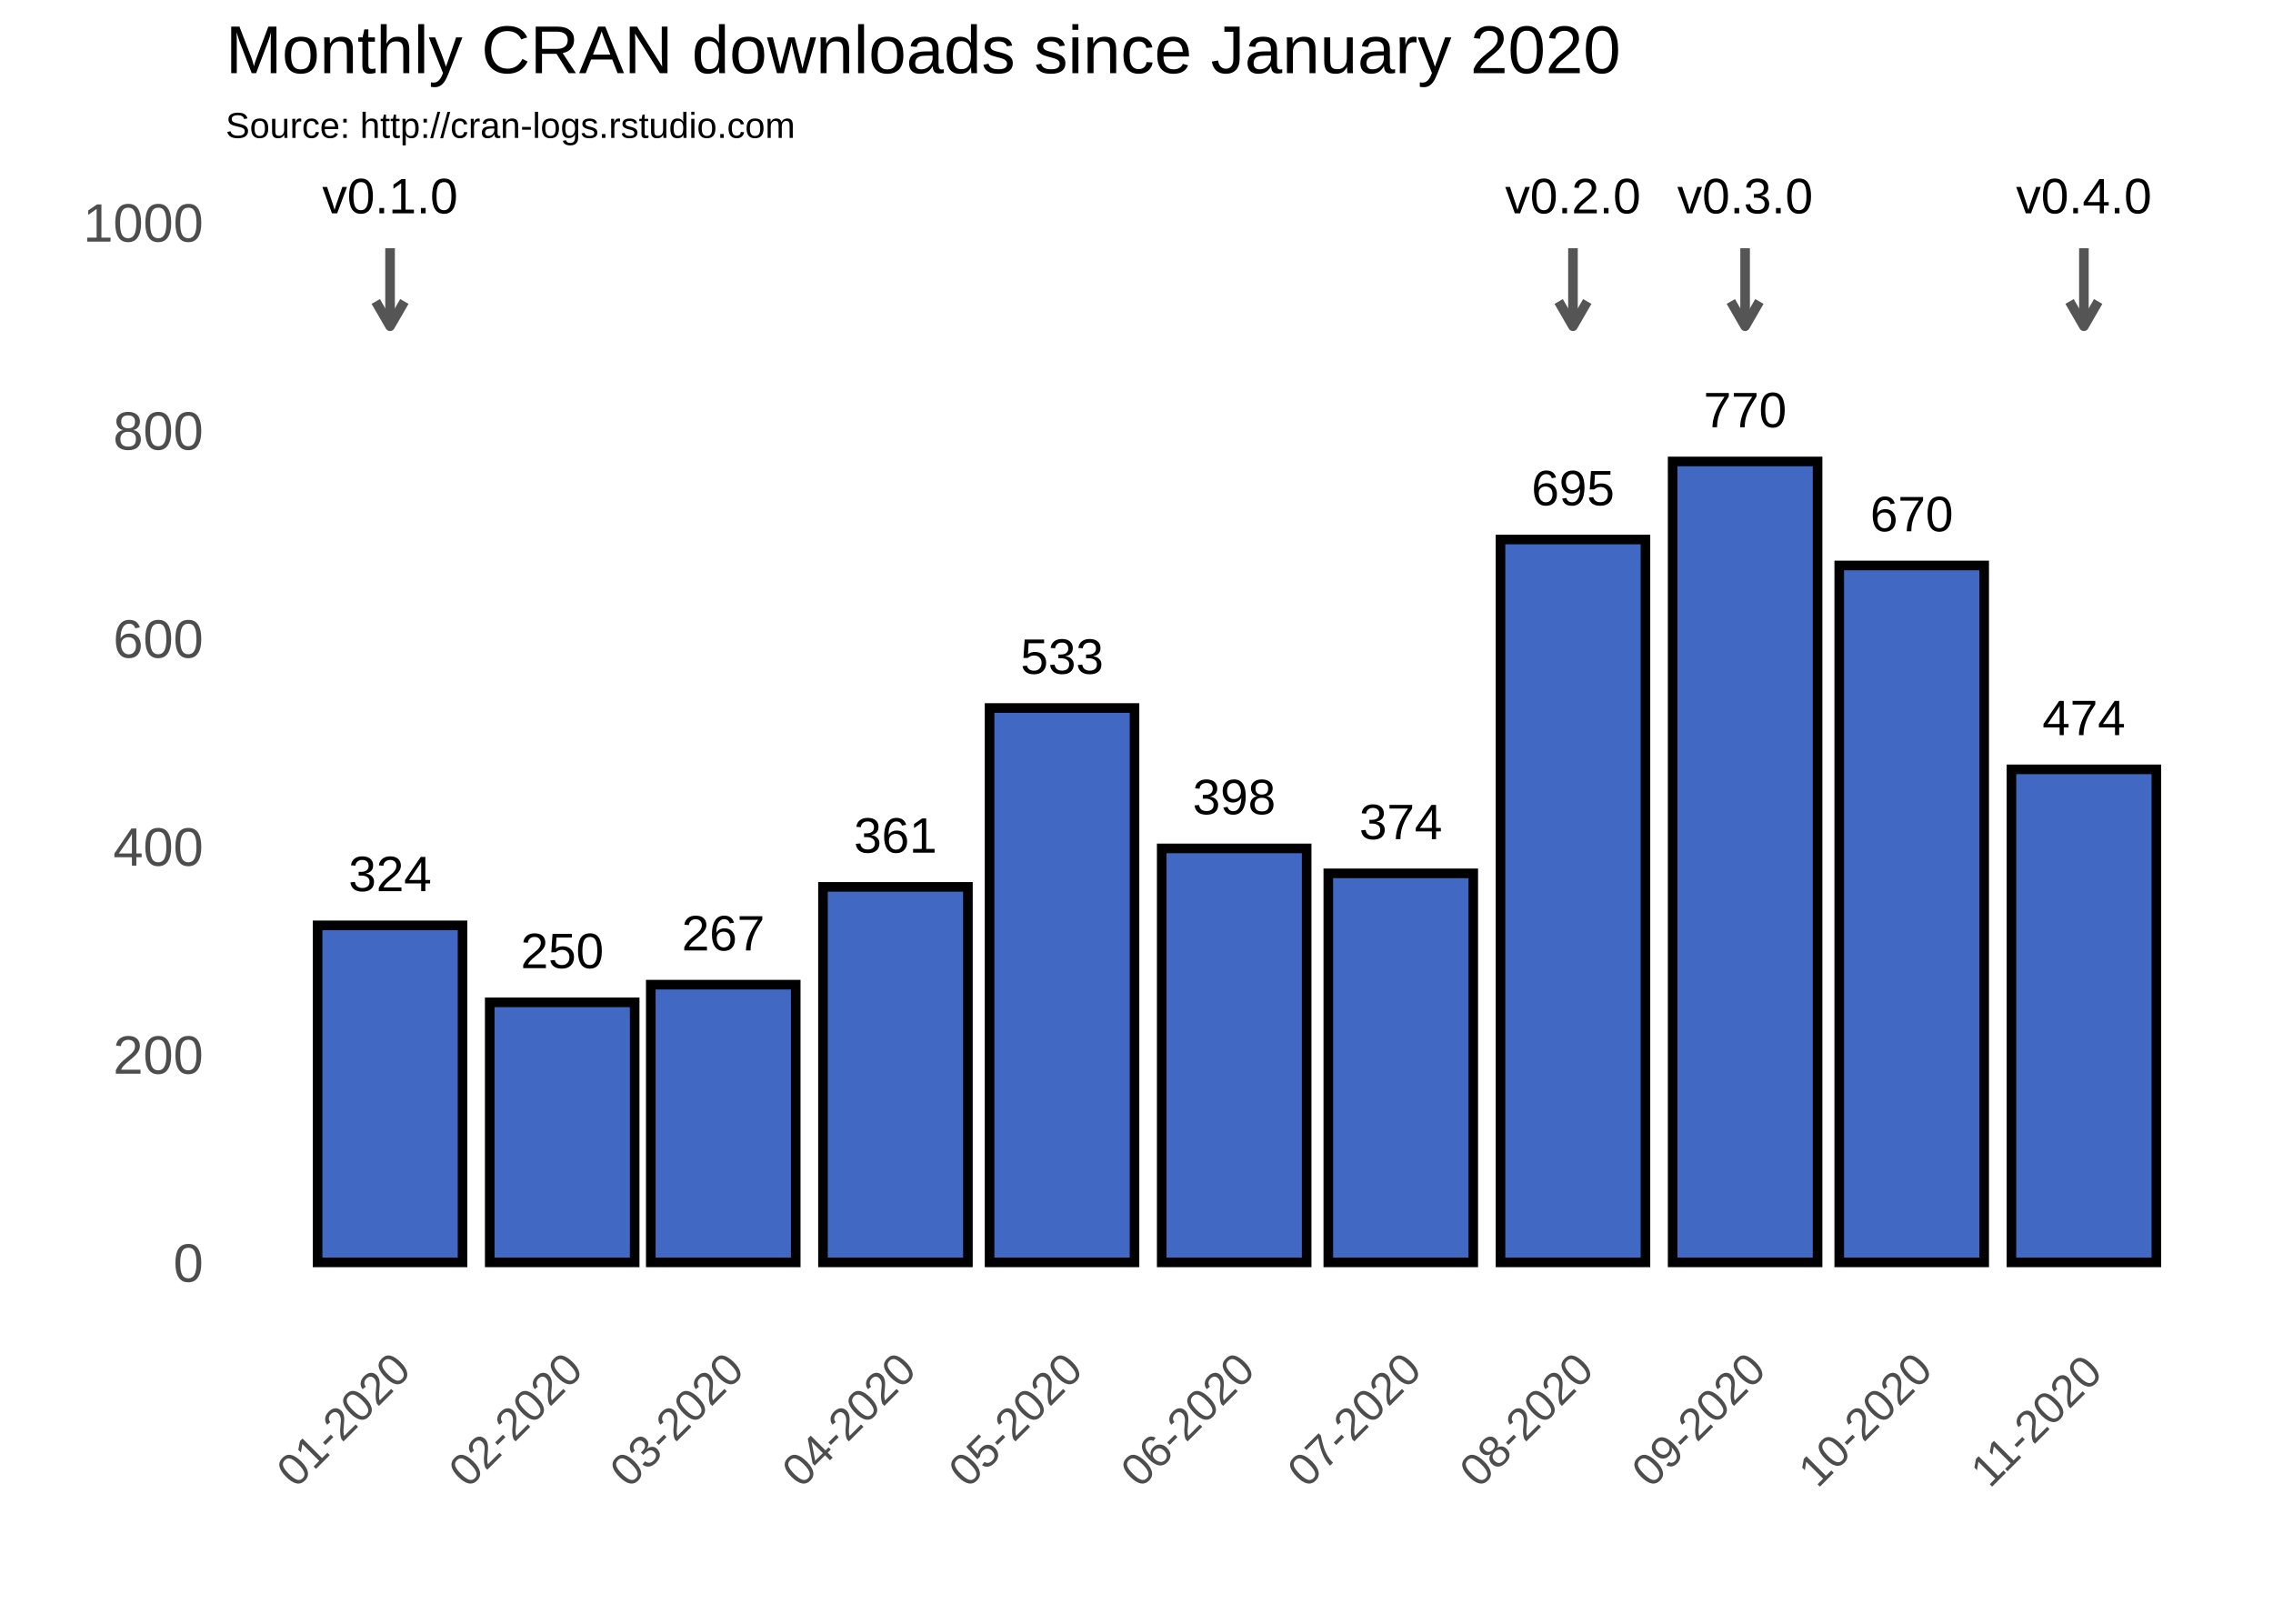
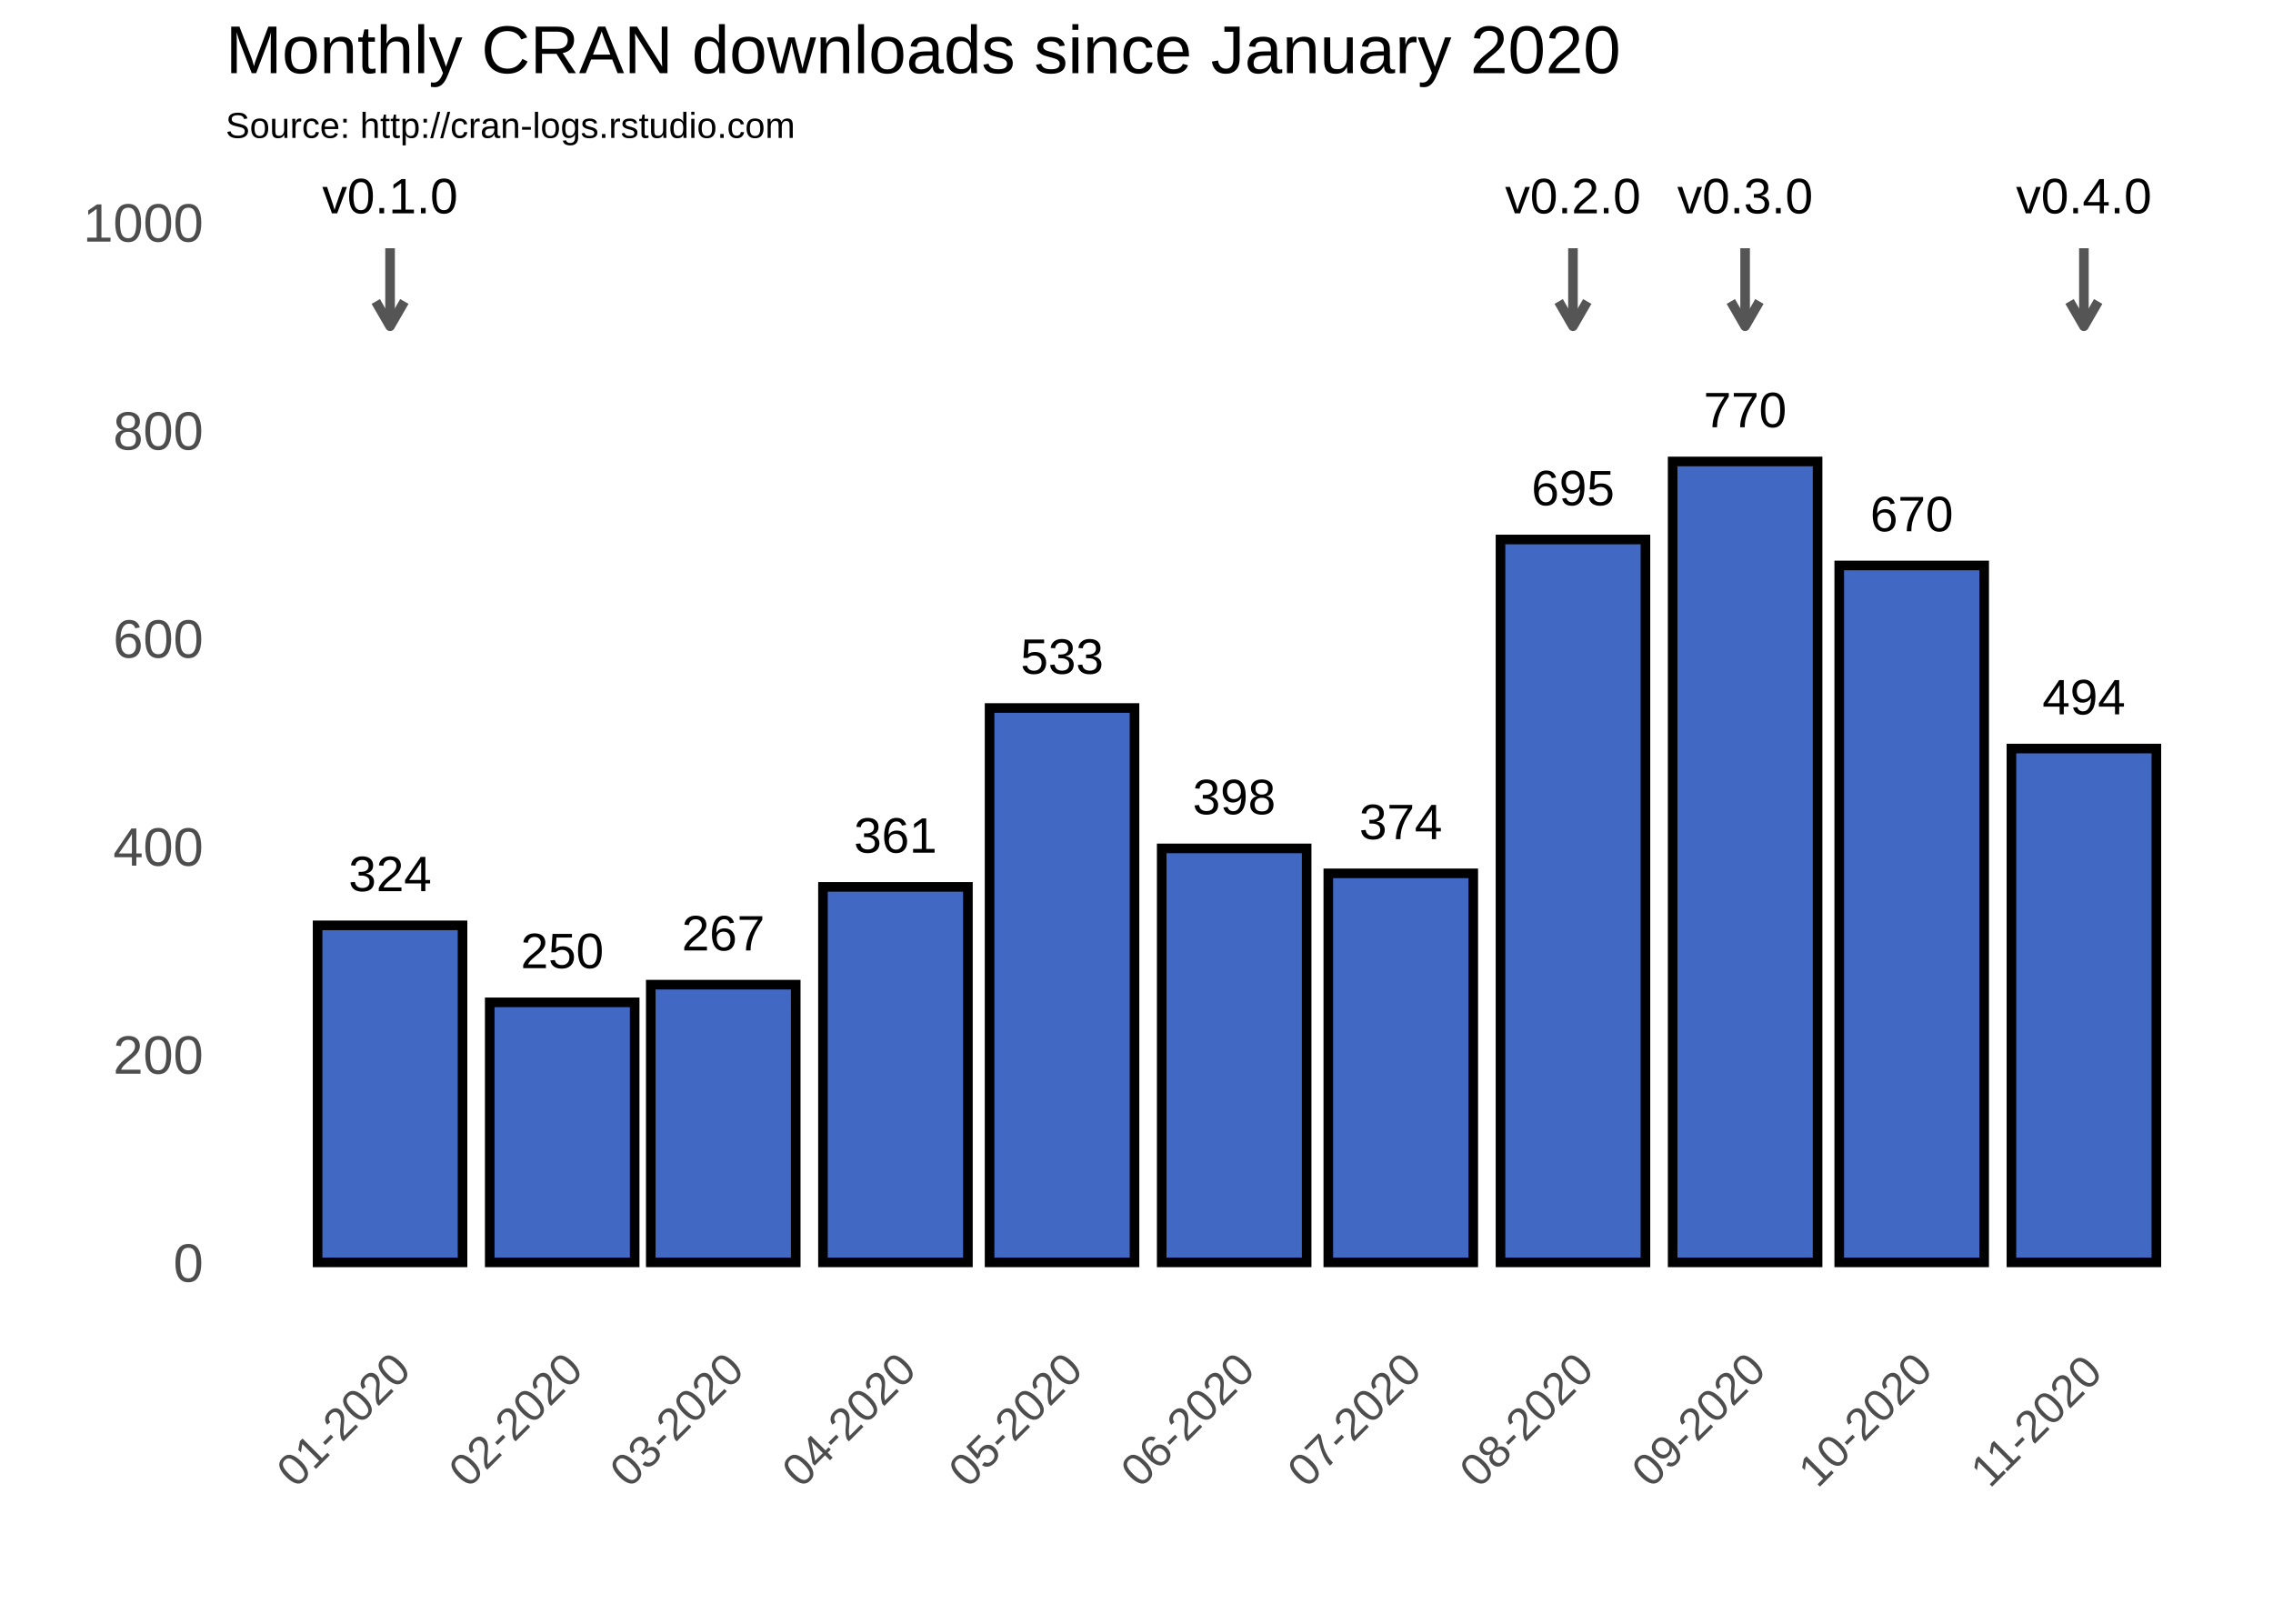
<svg xmlns="http://www.w3.org/2000/svg" viewBox="0 0 504.00 360.00">
  <defs>
    <style type="text/css">
    line, polyline, polygon, path, rect, circle {
      fill: none;
      stroke: #000000;
      stroke-linecap: round;
      stroke-linejoin: round;
      stroke-miterlimit: 10.00;
    }
  </style>
  </defs>
  <rect width="100%" height="100%" style="stroke: none; fill: #FFFFFF;" />
  <rect x="0.00" y="0" width="504.00" height="360.00" style="stroke-width: 1.07; stroke: #FFFFFF; fill: #FFFFFF;" />
  <defs>
    <clipPath id="cpNTAuMDN8NDk4LjUyfDI5MS40MXwzNy43NA==">
      <rect x="50.03" y="37.74" width="448.49" height="253.67" />
    </clipPath>
  </defs>
  <polyline points="50.03,256.82 498.52,256.82 " style="stroke-width: 0.53; stroke: #FFFFFF; stroke-linecap: butt;" clip-path="url(#cpNTAuMDN8NDk4LjUyfDI5MS40MXwzNy43NA==)" />
  <polyline points="50.03,210.70 498.52,210.70 " style="stroke-width: 0.53; stroke: #FFFFFF; stroke-linecap: butt;" clip-path="url(#cpNTAuMDN8NDk4LjUyfDI5MS40MXwzNy43NA==)" />
  <polyline points="50.03,164.58 498.52,164.58 " style="stroke-width: 0.53; stroke: #FFFFFF; stroke-linecap: butt;" clip-path="url(#cpNTAuMDN8NDk4LjUyfDI5MS40MXwzNy43NA==)" />
  <polyline points="50.03,118.45 498.52,118.45 " style="stroke-width: 0.53; stroke: #FFFFFF; stroke-linecap: butt;" clip-path="url(#cpNTAuMDN8NDk4LjUyfDI5MS40MXwzNy43NA==)" />
  <polyline points="50.03,72.33 498.52,72.33 " style="stroke-width: 0.53; stroke: #FFFFFF; stroke-linecap: butt;" clip-path="url(#cpNTAuMDN8NDk4LjUyfDI5MS40MXwzNy43NA==)" />
  <polyline points="67.40,291.41 67.40,37.74 " style="stroke-width: 0.53; stroke: #FFFFFF; stroke-linecap: butt;" clip-path="url(#cpNTAuMDN8NDk4LjUyfDI5MS40MXwzNy43NA==)" />
  <polyline points="105.58,291.41 105.58,37.74 " style="stroke-width: 0.53; stroke: #FFFFFF; stroke-linecap: butt;" clip-path="url(#cpNTAuMDN8NDk4LjUyfDI5MS40MXwzNy43NA==)" />
  <polyline points="142.52,291.41 142.52,37.74 " style="stroke-width: 0.53; stroke: #FFFFFF; stroke-linecap: butt;" clip-path="url(#cpNTAuMDN8NDk4LjUyfDI5MS40MXwzNy43NA==)" />
  <polyline points="179.46,291.41 179.46,37.74 " style="stroke-width: 0.53; stroke: #FFFFFF; stroke-linecap: butt;" clip-path="url(#cpNTAuMDN8NDk4LjUyfDI5MS40MXwzNy43NA==)" />
  <polyline points="217.02,291.41 217.02,37.74 " style="stroke-width: 0.53; stroke: #FFFFFF; stroke-linecap: butt;" clip-path="url(#cpNTAuMDN8NDk4LjUyfDI5MS40MXwzNy43NA==)" />
  <polyline points="254.58,291.41 254.58,37.74 " style="stroke-width: 0.53; stroke: #FFFFFF; stroke-linecap: butt;" clip-path="url(#cpNTAuMDN8NDk4LjUyfDI5MS40MXwzNy43NA==)" />
  <polyline points="292.13,291.41 292.13,37.74 " style="stroke-width: 0.53; stroke: #FFFFFF; stroke-linecap: butt;" clip-path="url(#cpNTAuMDN8NDk4LjUyfDI5MS40MXwzNy43NA==)" />
  <polyline points="329.69,291.41 329.69,37.74 " style="stroke-width: 0.53; stroke: #FFFFFF; stroke-linecap: butt;" clip-path="url(#cpNTAuMDN8NDk4LjUyfDI5MS40MXwzNy43NA==)" />
  <polyline points="367.86,291.41 367.86,37.74 " style="stroke-width: 0.53; stroke: #FFFFFF; stroke-linecap: butt;" clip-path="url(#cpNTAuMDN8NDk4LjUyfDI5MS40MXwzNy43NA==)" />
  <polyline points="405.42,291.41 405.42,37.74 " style="stroke-width: 0.53; stroke: #FFFFFF; stroke-linecap: butt;" clip-path="url(#cpNTAuMDN8NDk4LjUyfDI5MS40MXwzNy43NA==)" />
  <polyline points="442.98,291.41 442.98,37.74 " style="stroke-width: 0.53; stroke: #FFFFFF; stroke-linecap: butt;" clip-path="url(#cpNTAuMDN8NDk4LjUyfDI5MS40MXwzNy43NA==)" />
  <polyline points="481.15,291.41 481.15,37.74 " style="stroke-width: 0.53; stroke: #FFFFFF; stroke-linecap: butt;" clip-path="url(#cpNTAuMDN8NDk4LjUyfDI5MS40MXwzNy43NA==)" />
  <polyline points="50.03,279.88 498.52,279.88 " style="stroke-width: 1.07; stroke: #FFFFFF; stroke-linecap: butt;" clip-path="url(#cpNTAuMDN8NDk4LjUyfDI5MS40MXwzNy43NA==)" />
  <polyline points="50.03,233.76 498.52,233.76 " style="stroke-width: 1.07; stroke: #FFFFFF; stroke-linecap: butt;" clip-path="url(#cpNTAuMDN8NDk4LjUyfDI5MS40MXwzNy43NA==)" />
  <polyline points="50.03,187.64 498.52,187.64 " style="stroke-width: 1.07; stroke: #FFFFFF; stroke-linecap: butt;" clip-path="url(#cpNTAuMDN8NDk4LjUyfDI5MS40MXwzNy43NA==)" />
  <polyline points="50.03,141.51 498.52,141.51 " style="stroke-width: 1.07; stroke: #FFFFFF; stroke-linecap: butt;" clip-path="url(#cpNTAuMDN8NDk4LjUyfDI5MS40MXwzNy43NA==)" />
  <polyline points="50.03,95.39 498.52,95.39 " style="stroke-width: 1.07; stroke: #FFFFFF; stroke-linecap: butt;" clip-path="url(#cpNTAuMDN8NDk4LjUyfDI5MS40MXwzNy43NA==)" />
  <polyline points="50.03,49.27 498.52,49.27 " style="stroke-width: 1.07; stroke: #FFFFFF; stroke-linecap: butt;" clip-path="url(#cpNTAuMDN8NDk4LjUyfDI5MS40MXwzNy43NA==)" />
  <polyline points="86.49,291.41 86.49,37.74 " style="stroke-width: 1.07; stroke: #FFFFFF; stroke-linecap: butt;" clip-path="url(#cpNTAuMDN8NDk4LjUyfDI5MS40MXwzNy43NA==)" />
  <polyline points="124.66,291.41 124.66,37.74 " style="stroke-width: 1.07; stroke: #FFFFFF; stroke-linecap: butt;" clip-path="url(#cpNTAuMDN8NDk4LjUyfDI5MS40MXwzNy43NA==)" />
  <polyline points="160.37,291.41 160.37,37.74 " style="stroke-width: 1.07; stroke: #FFFFFF; stroke-linecap: butt;" clip-path="url(#cpNTAuMDN8NDk4LjUyfDI5MS40MXwzNy43NA==)" />
  <polyline points="198.55,291.41 198.55,37.74 " style="stroke-width: 1.07; stroke: #FFFFFF; stroke-linecap: butt;" clip-path="url(#cpNTAuMDN8NDk4LjUyfDI5MS40MXwzNy43NA==)" />
  <polyline points="235.49,291.41 235.49,37.74 " style="stroke-width: 1.07; stroke: #FFFFFF; stroke-linecap: butt;" clip-path="url(#cpNTAuMDN8NDk4LjUyfDI5MS40MXwzNy43NA==)" />
  <polyline points="273.66,291.41 273.66,37.74 " style="stroke-width: 1.07; stroke: #FFFFFF; stroke-linecap: butt;" clip-path="url(#cpNTAuMDN8NDk4LjUyfDI5MS40MXwzNy43NA==)" />
  <polyline points="310.60,291.41 310.60,37.74 " style="stroke-width: 1.07; stroke: #FFFFFF; stroke-linecap: butt;" clip-path="url(#cpNTAuMDN8NDk4LjUyfDI5MS40MXwzNy43NA==)" />
  <polyline points="348.78,291.41 348.78,37.74 " style="stroke-width: 1.07; stroke: #FFFFFF; stroke-linecap: butt;" clip-path="url(#cpNTAuMDN8NDk4LjUyfDI5MS40MXwzNy43NA==)" />
  <polyline points="386.95,291.41 386.95,37.74 " style="stroke-width: 1.07; stroke: #FFFFFF; stroke-linecap: butt;" clip-path="url(#cpNTAuMDN8NDk4LjUyfDI5MS40MXwzNy43NA==)" />
  <polyline points="423.89,291.41 423.89,37.74 " style="stroke-width: 1.07; stroke: #FFFFFF; stroke-linecap: butt;" clip-path="url(#cpNTAuMDN8NDk4LjUyfDI5MS40MXwzNy43NA==)" />
  <polyline points="462.07,291.41 462.07,37.74 " style="stroke-width: 1.07; stroke: #FFFFFF; stroke-linecap: butt;" clip-path="url(#cpNTAuMDN8NDk4LjUyfDI5MS40MXwzNy43NA==)" />
  <rect x="70.42" y="205.16" width="32.14" height="74.72" style="stroke-width: 2.13; stroke-linecap: square; stroke-linejoin: miter; fill: #4168C3;" clip-path="url(#cpNTAuMDN8NDk4LjUyfDI5MS40MXwzNy43NA==)" />
  <rect x="108.59" y="222.23" width="32.14" height="57.65" style="stroke-width: 2.13; stroke-linecap: square; stroke-linejoin: miter; fill: #4168C3;" clip-path="url(#cpNTAuMDN8NDk4LjUyfDI5MS40MXwzNy43NA==)" />
  <rect x="144.30" y="218.31" width="32.14" height="61.57" style="stroke-width: 2.13; stroke-linecap: square; stroke-linejoin: miter; fill: #4168C3;" clip-path="url(#cpNTAuMDN8NDk4LjUyfDI5MS40MXwzNy43NA==)" />
  <rect x="182.48" y="196.63" width="32.14" height="83.25" style="stroke-width: 2.13; stroke-linecap: square; stroke-linejoin: miter; fill: #4168C3;" clip-path="url(#cpNTAuMDN8NDk4LjUyfDI5MS40MXwzNy43NA==)" />
  <rect x="219.42" y="156.97" width="32.14" height="122.91" style="stroke-width: 2.13; stroke-linecap: square; stroke-linejoin: miter; fill: #4168C3;" clip-path="url(#cpNTAuMDN8NDk4LjUyfDI5MS40MXwzNy43NA==)" />
  <rect x="257.59" y="188.10" width="32.14" height="91.78" style="stroke-width: 2.13; stroke-linecap: square; stroke-linejoin: miter; fill: #4168C3;" clip-path="url(#cpNTAuMDN8NDk4LjUyfDI5MS40MXwzNy43NA==)" />
  <rect x="294.53" y="193.63" width="32.14" height="86.25" style="stroke-width: 2.13; stroke-linecap: square; stroke-linejoin: miter; fill: #4168C3;" clip-path="url(#cpNTAuMDN8NDk4LjUyfDI5MS40MXwzNy43NA==)" />
  <rect x="332.71" y="119.61" width="32.14" height="160.27" style="stroke-width: 2.13; stroke-linecap: square; stroke-linejoin: miter; fill: #4168C3;" clip-path="url(#cpNTAuMDN8NDk4LjUyfDI5MS40MXwzNy43NA==)" />
  <rect x="370.88" y="102.31" width="32.14" height="177.57" style="stroke-width: 2.13; stroke-linecap: square; stroke-linejoin: miter; fill: #4168C3;" clip-path="url(#cpNTAuMDN8NDk4LjUyfDI5MS40MXwzNy43NA==)" />
  <rect x="407.82" y="125.37" width="32.14" height="154.51" style="stroke-width: 2.13; stroke-linecap: square; stroke-linejoin: miter; fill: #4168C3;" clip-path="url(#cpNTAuMDN8NDk4LjUyfDI5MS40MXwzNy43NA==)" />
-   <rect x="446.00" y="170.57" width="32.14" height="109.31" style="stroke-width: 2.13; stroke-linecap: square; stroke-linejoin: miter; fill: #4168C3;" clip-path="url(#cpNTAuMDN8NDk4LjUyfDI5MS40MXwzNy43NA==)" />
+   <rect x="446.00" y="165.96" width="32.14" height="113.92" style="stroke-width: 2.13; stroke-linecap: square; stroke-linejoin: miter; fill: #4168C3;" clip-path="url(#cpNTAuMDN8NDk4LjUyfDI5MS40MXwzNy43NA==)" />
  <g clip-path="url(#cpNTAuMDN8NDk4LjUyfDI5MS40MXwzNy43NA==)">
    <text x="77.28" y="197.58" style="font-size: 11.04px; font-family: Arial;" textLength="18.42px" lengthAdjust="spacingAndGlyphs">324</text>
  </g>
  <g clip-path="url(#cpNTAuMDN8NDk4LjUyfDI5MS40MXwzNy43NA==)">
    <text x="115.45" y="214.65" style="font-size: 11.04px; font-family: Arial;" textLength="18.42px" lengthAdjust="spacingAndGlyphs">250</text>
  </g>
  <g clip-path="url(#cpNTAuMDN8NDk4LjUyfDI5MS40MXwzNy43NA==)">
    <text x="151.16" y="210.73" style="font-size: 11.04px; font-family: Arial;" textLength="18.42px" lengthAdjust="spacingAndGlyphs">267</text>
  </g>
  <g clip-path="url(#cpNTAuMDN8NDk4LjUyfDI5MS40MXwzNy43NA==)">
    <text x="189.34" y="189.05" style="font-size: 11.04px; font-family: Arial;" textLength="18.42px" lengthAdjust="spacingAndGlyphs">361</text>
  </g>
  <g clip-path="url(#cpNTAuMDN8NDk4LjUyfDI5MS40MXwzNy43NA==)">
    <text x="226.28" y="149.39" style="font-size: 11.04px; font-family: Arial;" textLength="18.42px" lengthAdjust="spacingAndGlyphs">533</text>
  </g>
  <g clip-path="url(#cpNTAuMDN8NDk4LjUyfDI5MS40MXwzNy43NA==)">
    <text x="264.45" y="180.52" style="font-size: 11.04px; font-family: Arial;" textLength="18.42px" lengthAdjust="spacingAndGlyphs">398</text>
  </g>
  <g clip-path="url(#cpNTAuMDN8NDk4LjUyfDI5MS40MXwzNy43NA==)">
    <text x="301.39" y="186.05" style="font-size: 11.04px; font-family: Arial;" textLength="18.42px" lengthAdjust="spacingAndGlyphs">374</text>
  </g>
  <g clip-path="url(#cpNTAuMDN8NDk4LjUyfDI5MS40MXwzNy43NA==)">
    <text x="339.57" y="112.03" style="font-size: 11.04px; font-family: Arial;" textLength="18.42px" lengthAdjust="spacingAndGlyphs">695</text>
  </g>
  <g clip-path="url(#cpNTAuMDN8NDk4LjUyfDI5MS40MXwzNy43NA==)">
    <text x="377.74" y="94.73" style="font-size: 11.04px; font-family: Arial;" textLength="18.42px" lengthAdjust="spacingAndGlyphs">770</text>
  </g>
  <g clip-path="url(#cpNTAuMDN8NDk4LjUyfDI5MS40MXwzNy43NA==)">
    <text x="414.68" y="117.79" style="font-size: 11.04px; font-family: Arial;" textLength="18.42px" lengthAdjust="spacingAndGlyphs">670</text>
  </g>
  <g clip-path="url(#cpNTAuMDN8NDk4LjUyfDI5MS40MXwzNy43NA==)">
-     <text x="452.86" y="162.99" style="font-size: 11.04px; font-family: Arial;" textLength="18.42px" lengthAdjust="spacingAndGlyphs">474</text>
+     <text x="452.86" y="158.38" style="font-size: 11.04px; font-family: Arial;" textLength="18.42px" lengthAdjust="spacingAndGlyphs">494</text>
  </g>
  <line x1="86.49" y1="55.04" x2="86.49" y2="72.33" style="stroke-width: 2.13; stroke: #555555; stroke-linecap: butt;" clip-path="url(#cpNTAuMDN8NDk4LjUyfDI5MS40MXwzNy43NA==)" />
  <polyline points="83.32,66.84 86.49,72.33 89.66,66.84 " style="stroke-width: 2.13; stroke: #555555; stroke-linecap: butt;" clip-path="url(#cpNTAuMDN8NDk4LjUyfDI5MS40MXwzNy43NA==)" />
  <line x1="348.78" y1="55.04" x2="348.78" y2="72.33" style="stroke-width: 2.13; stroke: #555555; stroke-linecap: butt;" clip-path="url(#cpNTAuMDN8NDk4LjUyfDI5MS40MXwzNy43NA==)" />
  <polyline points="345.61,66.84 348.78,72.33 351.95,66.84 " style="stroke-width: 2.13; stroke: #555555; stroke-linecap: butt;" clip-path="url(#cpNTAuMDN8NDk4LjUyfDI5MS40MXwzNy43NA==)" />
  <line x1="386.95" y1="55.04" x2="386.95" y2="72.33" style="stroke-width: 2.13; stroke: #555555; stroke-linecap: butt;" clip-path="url(#cpNTAuMDN8NDk4LjUyfDI5MS40MXwzNy43NA==)" />
  <polyline points="383.78,66.84 386.95,72.33 390.12,66.84 " style="stroke-width: 2.13; stroke: #555555; stroke-linecap: butt;" clip-path="url(#cpNTAuMDN8NDk4LjUyfDI5MS40MXwzNy43NA==)" />
  <line x1="462.07" y1="55.04" x2="462.07" y2="72.33" style="stroke-width: 2.13; stroke: #555555; stroke-linecap: butt;" clip-path="url(#cpNTAuMDN8NDk4LjUyfDI5MS40MXwzNy43NA==)" />
  <polyline points="458.89,66.84 462.07,72.33 465.24,66.84 " style="stroke-width: 2.13; stroke: #555555; stroke-linecap: butt;" clip-path="url(#cpNTAuMDN8NDk4LjUyfDI5MS40MXwzNy43NA==)" />
  <g clip-path="url(#cpNTAuMDN8NDk4LjUyfDI5MS40MXwzNy43NA==)">
    <text x="71.45" y="47.30" style="font-size: 11.04px; font-family: Arial;" textLength="30.07px" lengthAdjust="spacingAndGlyphs">v0.1.0</text>
  </g>
  <g clip-path="url(#cpNTAuMDN8NDk4LjUyfDI5MS40MXwzNy43NA==)">
    <text x="333.74" y="47.30" style="font-size: 11.04px; font-family: Arial;" textLength="30.07px" lengthAdjust="spacingAndGlyphs">v0.2.0</text>
  </g>
  <g clip-path="url(#cpNTAuMDN8NDk4LjUyfDI5MS40MXwzNy43NA==)">
    <text x="371.91" y="47.30" style="font-size: 11.04px; font-family: Arial;" textLength="30.07px" lengthAdjust="spacingAndGlyphs">v0.3.0</text>
  </g>
  <g clip-path="url(#cpNTAuMDN8NDk4LjUyfDI5MS40MXwzNy43NA==)">
    <text x="447.03" y="47.30" style="font-size: 11.04px; font-family: Arial;" textLength="30.07px" lengthAdjust="spacingAndGlyphs">v0.4.0</text>
  </g>
  <defs>
    <clipPath id="cpMC4wMHw1MDQuMDB8MzYwLjAwfDAuMDA=">
      <rect x="0.00" y="0.00" width="504.00" height="360.00" />
    </clipPath>
  </defs>
  <g clip-path="url(#cpMC4wMHw1MDQuMDB8MzYwLjAwfDAuMDA=)">
    <text x="38.43" y="284.17" style="font-size: 12.00px; fill: #4D4D4D; font-family: Arial;" textLength="6.67px" lengthAdjust="spacingAndGlyphs">0</text>
  </g>
  <g clip-path="url(#cpMC4wMHw1MDQuMDB8MzYwLjAwfDAuMDA=)">
    <text x="25.08" y="238.05" style="font-size: 12.00px; fill: #4D4D4D; font-family: Arial;" textLength="20.02px" lengthAdjust="spacingAndGlyphs">200</text>
  </g>
  <g clip-path="url(#cpMC4wMHw1MDQuMDB8MzYwLjAwfDAuMDA=)">
    <text x="25.08" y="191.93" style="font-size: 12.00px; fill: #4D4D4D; font-family: Arial;" textLength="20.02px" lengthAdjust="spacingAndGlyphs">400</text>
  </g>
  <g clip-path="url(#cpMC4wMHw1MDQuMDB8MzYwLjAwfDAuMDA=)">
    <text x="25.08" y="145.81" style="font-size: 12.00px; fill: #4D4D4D; font-family: Arial;" textLength="20.02px" lengthAdjust="spacingAndGlyphs">600</text>
  </g>
  <g clip-path="url(#cpMC4wMHw1MDQuMDB8MzYwLjAwfDAuMDA=)">
    <text x="25.08" y="99.69" style="font-size: 12.00px; fill: #4D4D4D; font-family: Arial;" textLength="20.02px" lengthAdjust="spacingAndGlyphs">800</text>
  </g>
  <g clip-path="url(#cpMC4wMHw1MDQuMDB8MzYwLjAwfDAuMDA=)">
    <text x="18.41" y="53.57" style="font-size: 12.00px; fill: #4D4D4D; font-family: Arial;" textLength="26.70px" lengthAdjust="spacingAndGlyphs">1000</text>
  </g>
  <g clip-path="url(#cpMC4wMHw1MDQuMDB8MzYwLjAwfDAuMDA=)">
    <text transform="translate(65.60,330.14) rotate(-45)" style="font-size: 10.00px; fill: #4D4D4D; font-family: Arial;" textLength="36.70px" lengthAdjust="spacingAndGlyphs">01-2020</text>
  </g>
  <g clip-path="url(#cpMC4wMHw1MDQuMDB8MzYwLjAwfDAuMDA=)">
    <text transform="translate(103.77,330.14) rotate(-45)" style="font-size: 10.00px; fill: #4D4D4D; font-family: Arial;" textLength="36.70px" lengthAdjust="spacingAndGlyphs">02-2020</text>
  </g>
  <g clip-path="url(#cpMC4wMHw1MDQuMDB8MzYwLjAwfDAuMDA=)">
    <text transform="translate(139.49,330.14) rotate(-45)" style="font-size: 10.00px; fill: #4D4D4D; font-family: Arial;" textLength="36.70px" lengthAdjust="spacingAndGlyphs">03-2020</text>
  </g>
  <g clip-path="url(#cpMC4wMHw1MDQuMDB8MzYwLjAwfDAuMDA=)">
    <text transform="translate(177.66,330.14) rotate(-45)" style="font-size: 10.00px; fill: #4D4D4D; font-family: Arial;" textLength="36.70px" lengthAdjust="spacingAndGlyphs">04-2020</text>
  </g>
  <g clip-path="url(#cpMC4wMHw1MDQuMDB8MzYwLjAwfDAuMDA=)">
    <text transform="translate(214.60,330.14) rotate(-45)" style="font-size: 10.00px; fill: #4D4D4D; font-family: Arial;" textLength="36.70px" lengthAdjust="spacingAndGlyphs">05-2020</text>
  </g>
  <g clip-path="url(#cpMC4wMHw1MDQuMDB8MzYwLjAwfDAuMDA=)">
    <text transform="translate(252.77,330.14) rotate(-45)" style="font-size: 10.00px; fill: #4D4D4D; font-family: Arial;" textLength="36.70px" lengthAdjust="spacingAndGlyphs">06-2020</text>
  </g>
  <g clip-path="url(#cpMC4wMHw1MDQuMDB8MzYwLjAwfDAuMDA=)">
    <text transform="translate(289.72,330.14) rotate(-45)" style="font-size: 10.00px; fill: #4D4D4D; font-family: Arial;" textLength="36.70px" lengthAdjust="spacingAndGlyphs">07-2020</text>
  </g>
  <g clip-path="url(#cpMC4wMHw1MDQuMDB8MzYwLjAwfDAuMDA=)">
    <text transform="translate(327.89,330.14) rotate(-45)" style="font-size: 10.00px; fill: #4D4D4D; font-family: Arial;" textLength="36.70px" lengthAdjust="spacingAndGlyphs">08-2020</text>
  </g>
  <g clip-path="url(#cpMC4wMHw1MDQuMDB8MzYwLjAwfDAuMDA=)">
    <text transform="translate(366.06,330.14) rotate(-45)" style="font-size: 10.00px; fill: #4D4D4D; font-family: Arial;" textLength="36.70px" lengthAdjust="spacingAndGlyphs">09-2020</text>
  </g>
  <g clip-path="url(#cpMC4wMHw1MDQuMDB8MzYwLjAwfDAuMDA=)">
    <text transform="translate(403.00,330.14) rotate(-45)" style="font-size: 10.00px; fill: #4D4D4D; font-family: Arial;" textLength="36.70px" lengthAdjust="spacingAndGlyphs">10-2020</text>
  </g>
  <g clip-path="url(#cpMC4wMHw1MDQuMDB8MzYwLjAwfDAuMDA=)">
    <text transform="translate(441.18,330.14) rotate(-45)" style="font-size: 10.00px; fill: #4D4D4D; font-family: Arial;" textLength="36.70px" lengthAdjust="spacingAndGlyphs">11-2020</text>
  </g>
  <g clip-path="url(#cpMC4wMHw1MDQuMDB8MzYwLjAwfDAuMDA=)">
    <text x="50.03" y="30.58" style="font-size: 8.00px; font-family: Arial;" textLength="126.28px" lengthAdjust="spacingAndGlyphs">Source: http://cran-logs.rstudio.com</text>
  </g>
  <g clip-path="url(#cpMC4wMHw1MDQuMDB8MzYwLjAwfDAuMDA=)">
    <text x="50.03" y="16.22" style="font-size: 15.00px; font-family: Arial;" textLength="309.33px" lengthAdjust="spacingAndGlyphs">Monthly CRAN downloads since January 2020</text>
  </g>
</svg>
